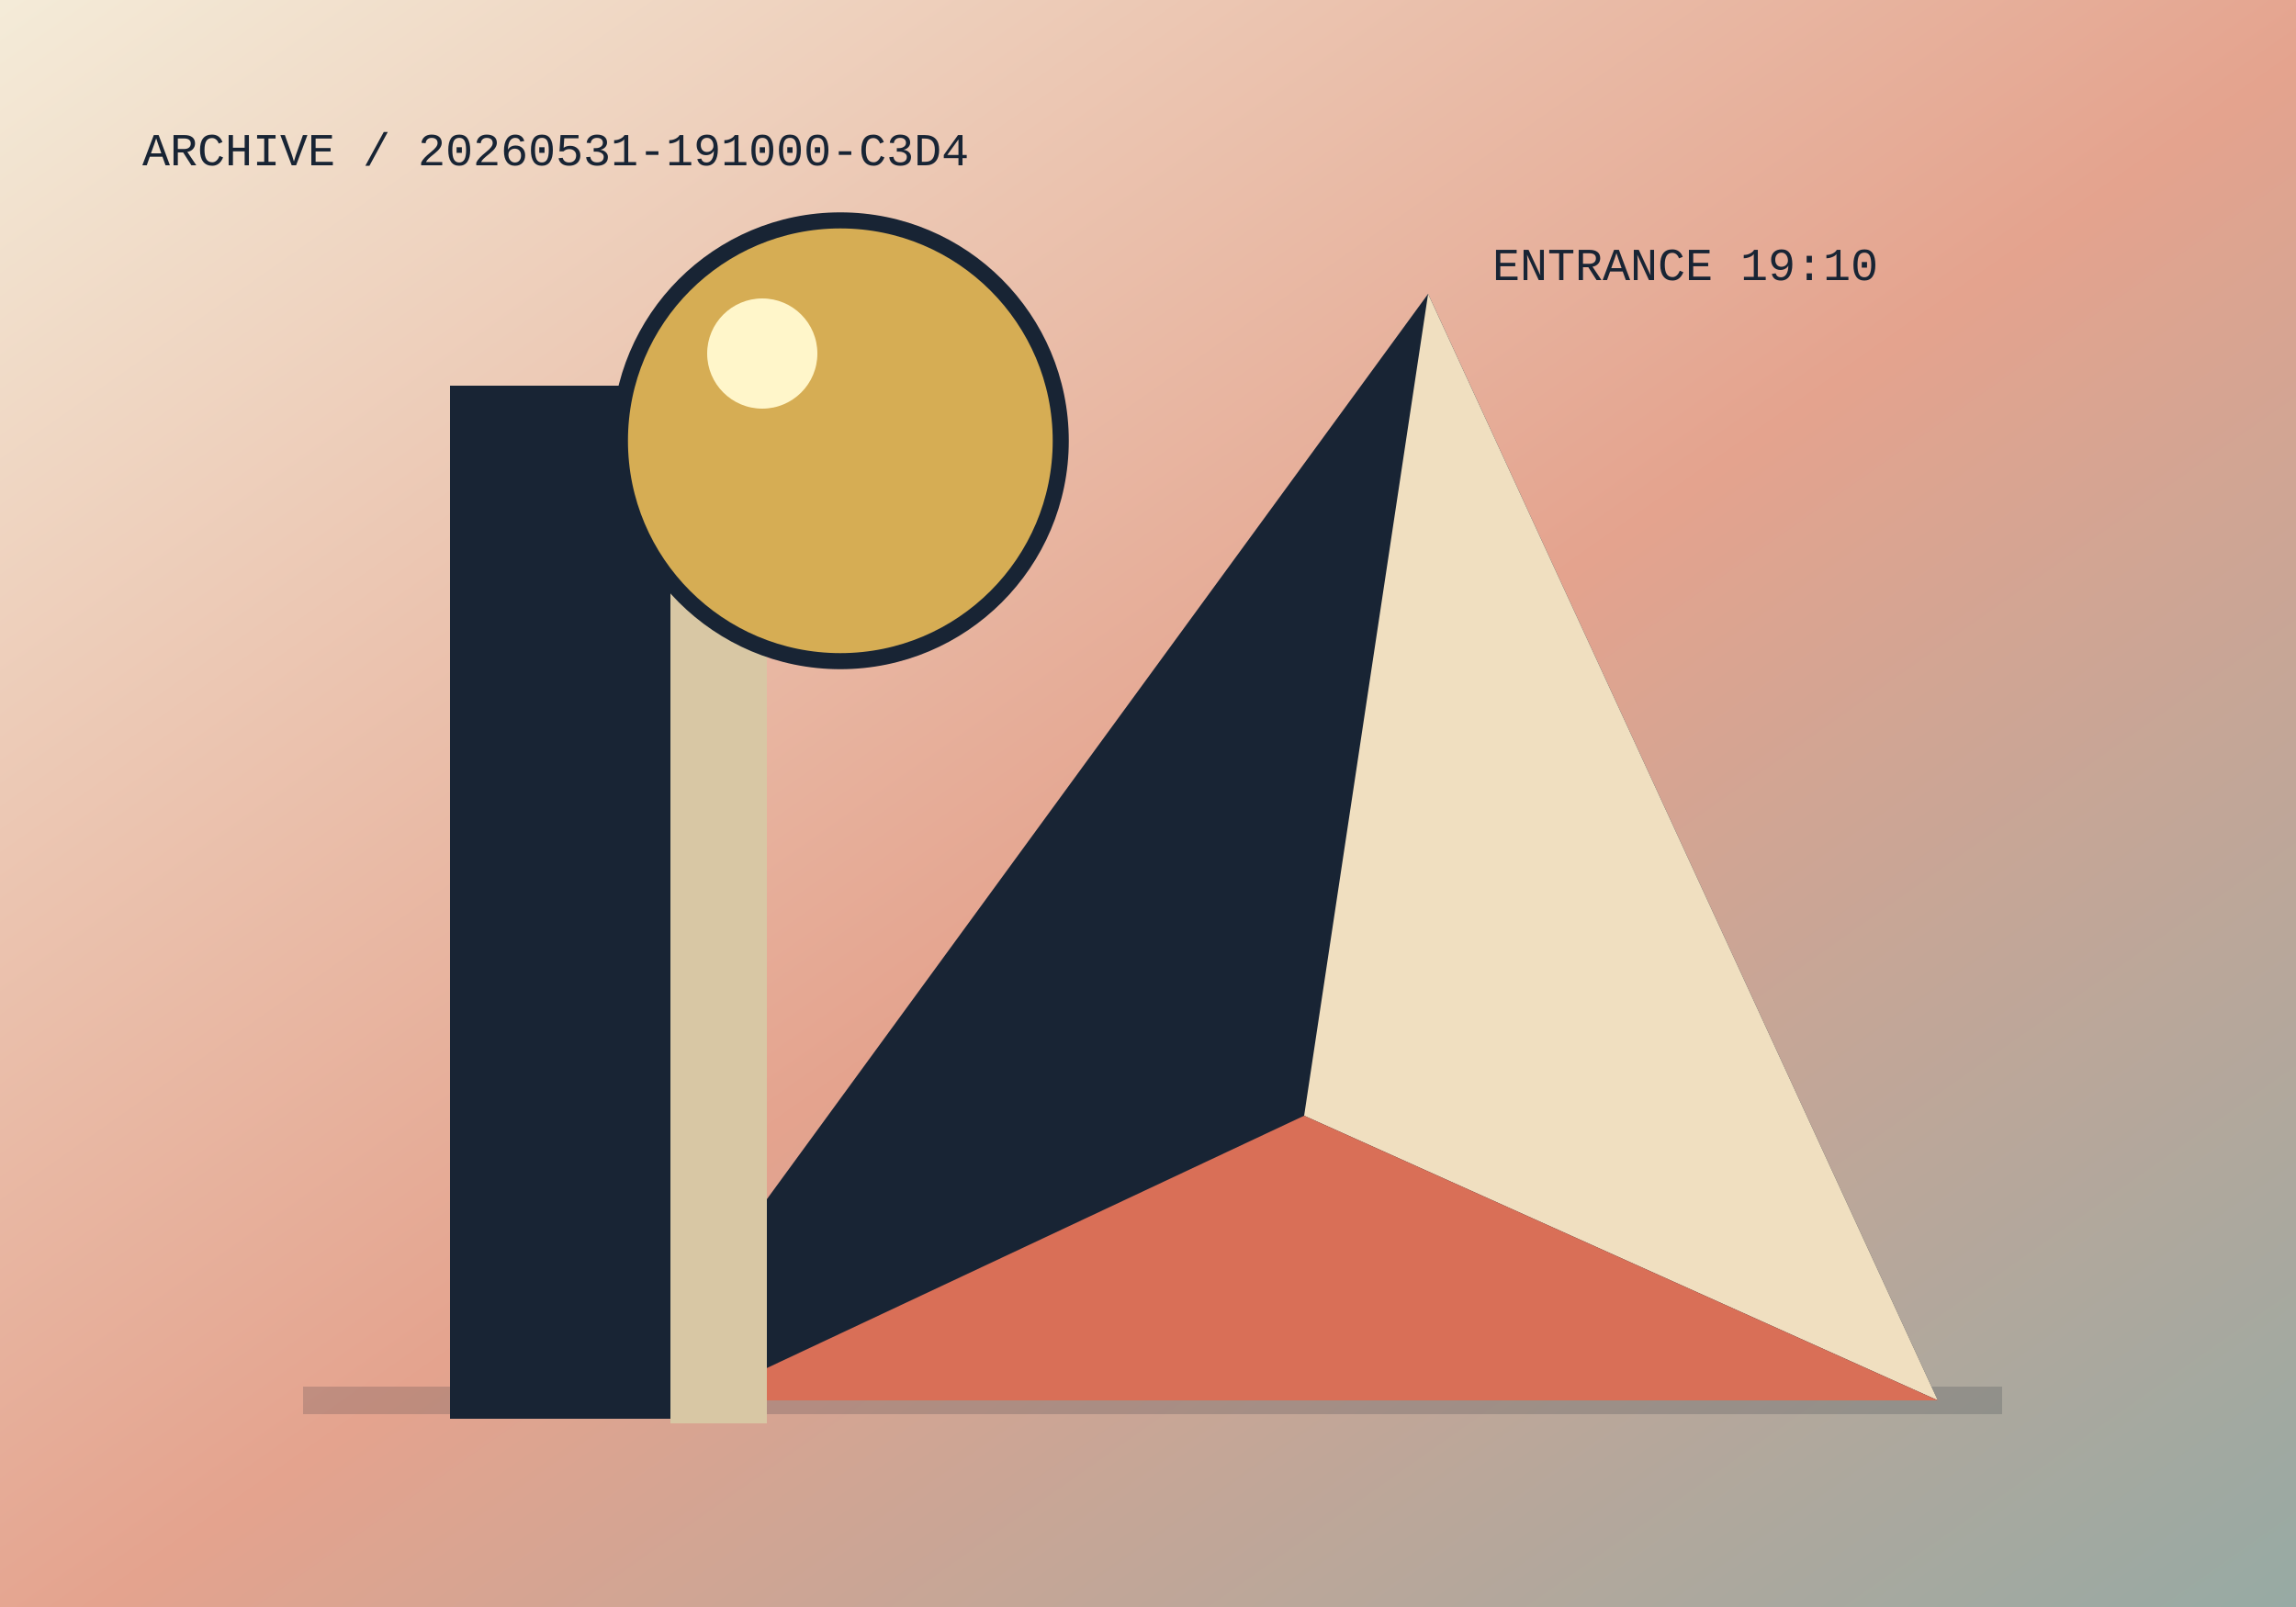
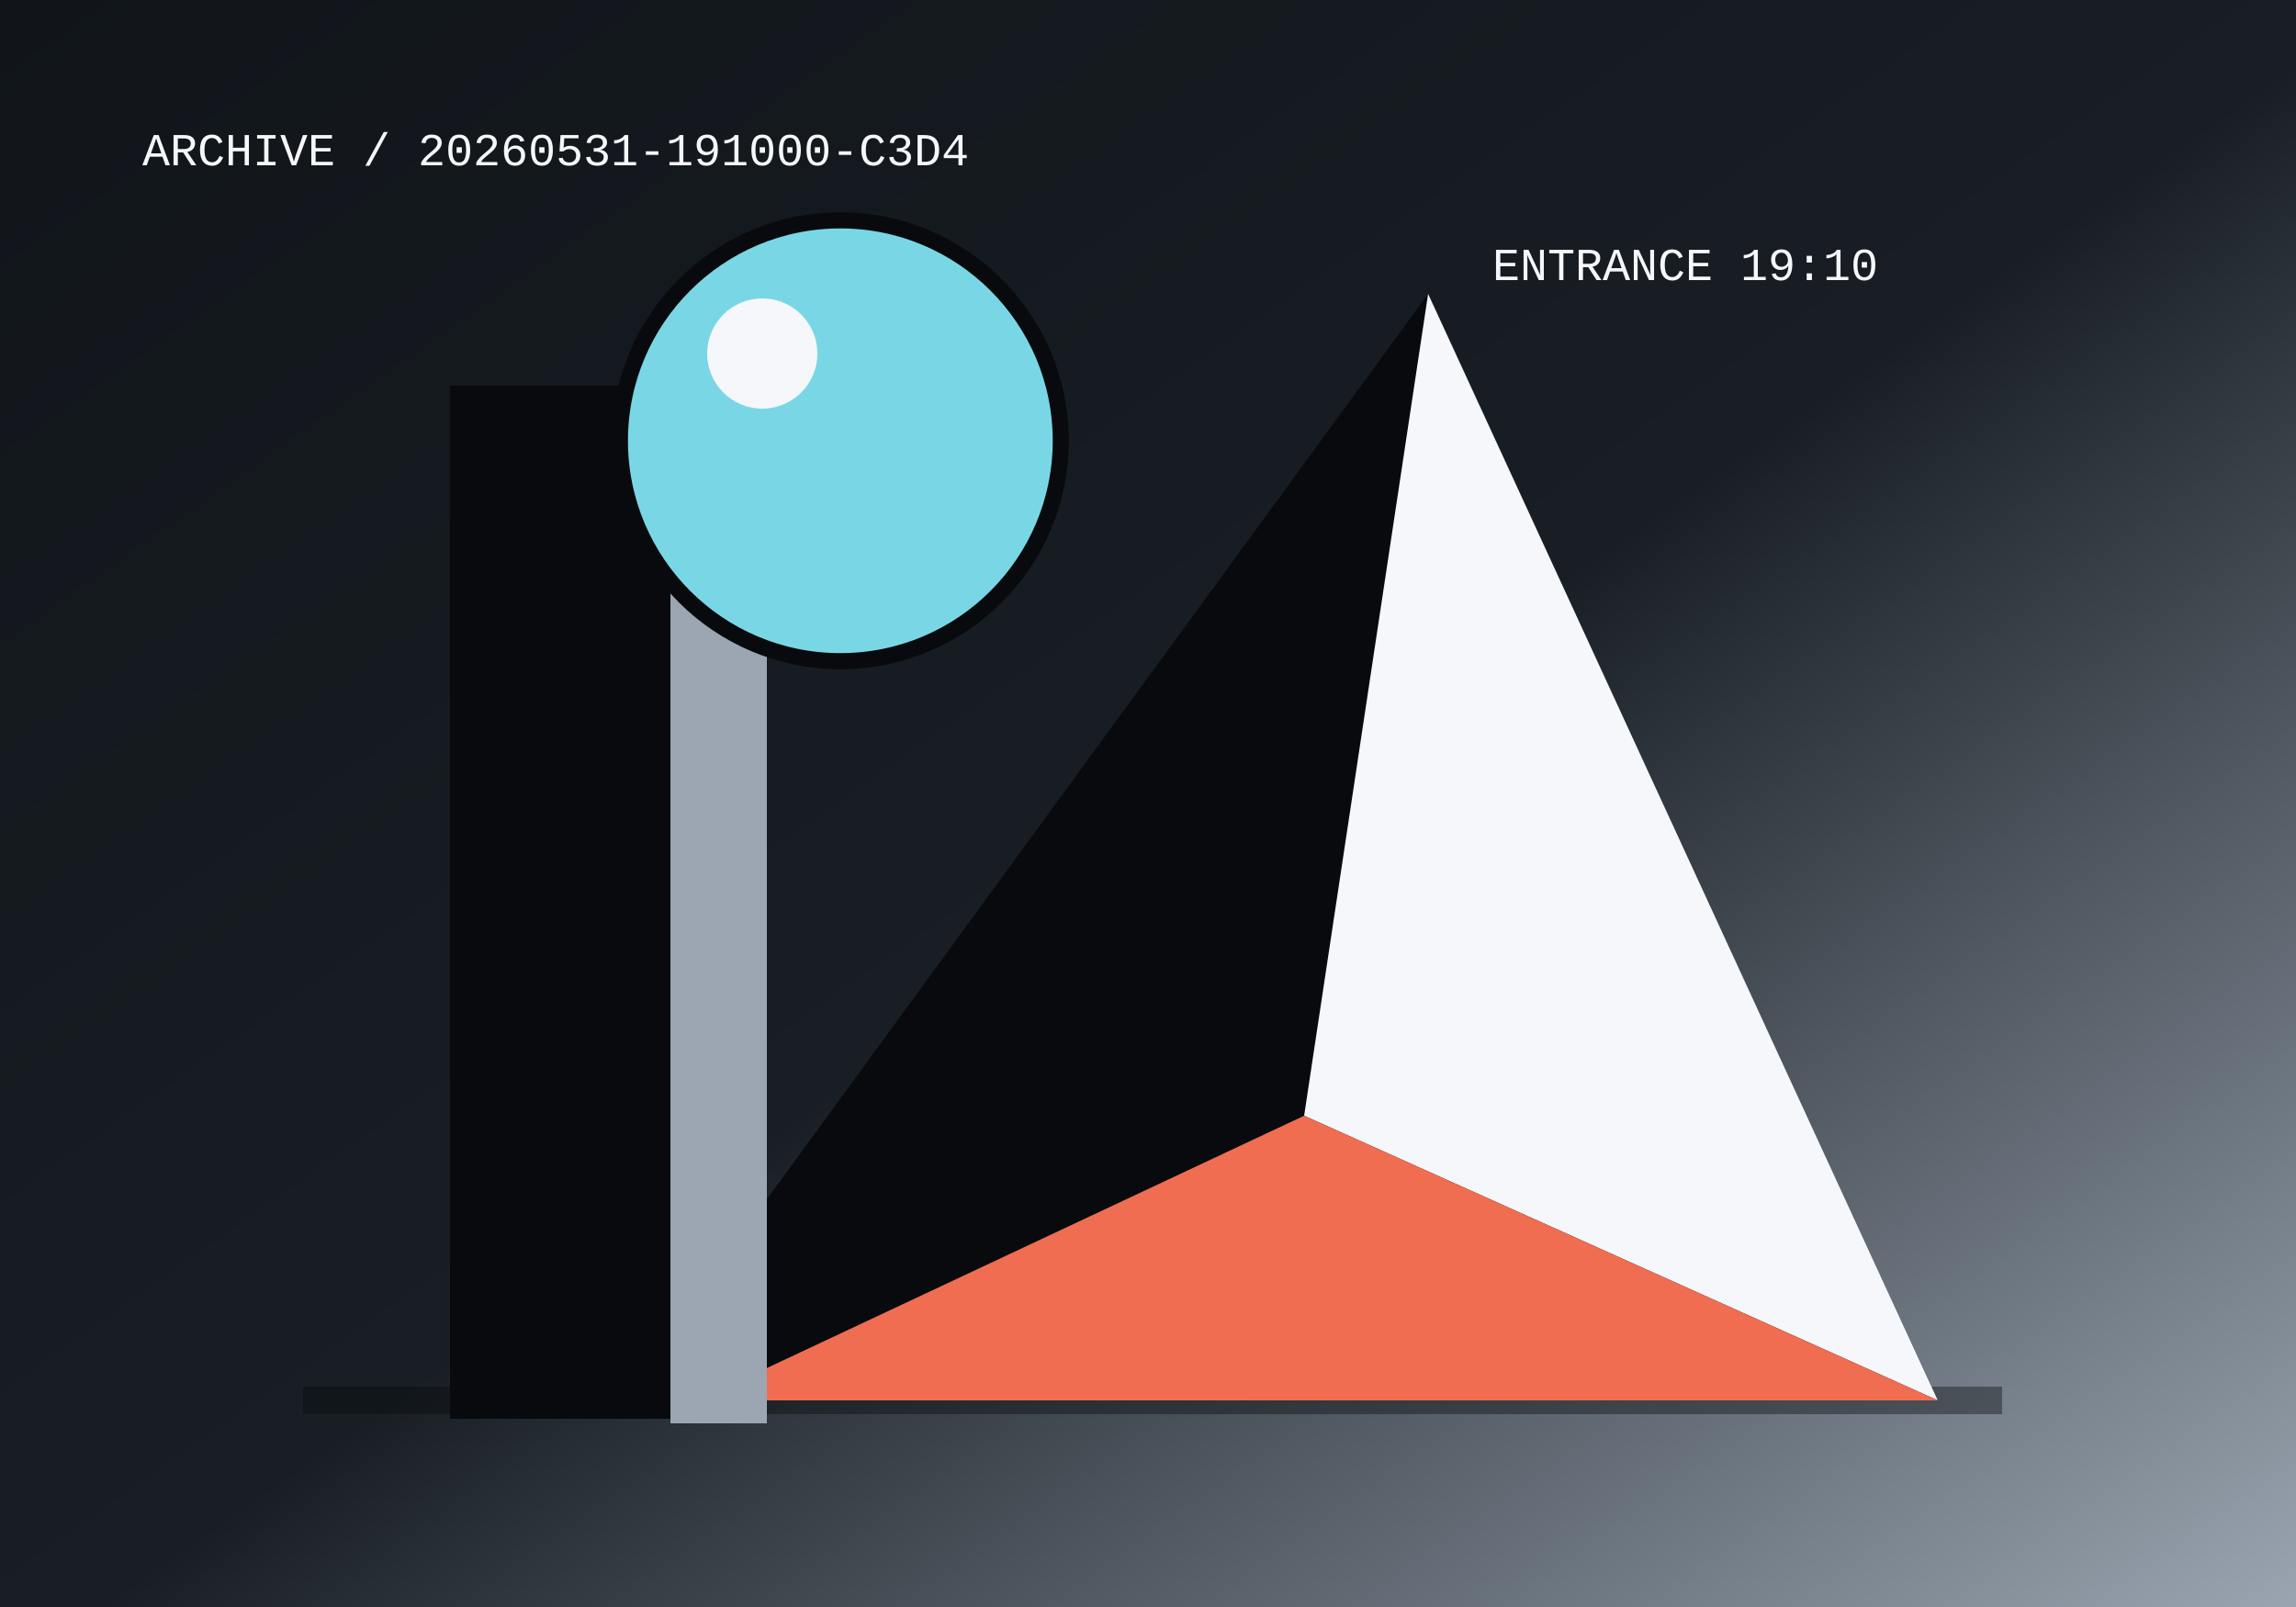
<svg xmlns="http://www.w3.org/2000/svg" viewBox="0 0 1000 700" role="img" aria-labelledby="title desc">
  <defs>
    <linearGradient id="bg" x1="0" x2="1" y1="0" y2="1">
-       <stop offset="0" stop-color="#f4ecd9" />
-       <stop offset=".52" stop-color="#e4a38e" />
-       <stop offset="1" stop-color="#96aaa4" />
+       <stop offset="0" stop-color="#11151A" />
+       <stop offset=".52" stop-color="#181E24" />
+       <stop offset="1" stop-color="#9BA6B2" />
    </linearGradient>
  </defs>
  <rect width="1000" height="700" fill="url(#bg)" />
-   <path d="M132 610H872" stroke="#182434" stroke-width="12" opacity=".18" />
-   <path d="M270 610 622 128 844 610Z" fill="#182434" />
-   <path d="M622 128 844 610 568 486Z" fill="#f0dfc0" />
-   <path d="M568 486 844 610 304 610Z" fill="#d96f57" />
-   <rect x="196" y="168" width="96" height="450" fill="#182434" />
-   <rect x="292" y="182" width="42" height="438" fill="#d8c7a4" />
-   <circle cx="366" cy="192" r="96" fill="#d6ad54" stroke="#182434" stroke-width="7" />
-   <circle cx="332" cy="154" r="24" fill="#fff6ca" />
-   <g fill="#182434" font-family="Courier New, monospace" font-size="20">
+   <path d="M132 610H872" stroke="#080A0D" stroke-width="12" opacity=".4" />
+   <path d="M270 610 622 128 844 610Z" fill="#080A0D" />
+   <path d="M622 128 844 610 568 486Z" fill="#F5F7FA" />
+   <path d="M568 486 844 610 304 610Z" fill="#F06D52" />
+   <rect x="196" y="168" width="96" height="450" fill="#080A0D" />
+   <rect x="292" y="182" width="42" height="438" fill="#9BA6B2" />
+   <circle cx="366" cy="192" r="96" fill="#79D7E5" stroke="#080A0D" stroke-width="7" />
+   <circle cx="332" cy="154" r="24" fill="#F5F7FA" />
+   <g fill="#F5F7FA" font-family="Courier New, monospace" font-size="20">
    <text x="62" y="72">ARCHIVE / 20260531-191000-C3D4</text>
    <text x="650" y="122">ENTRANCE 19:10</text>
  </g>
</svg>
